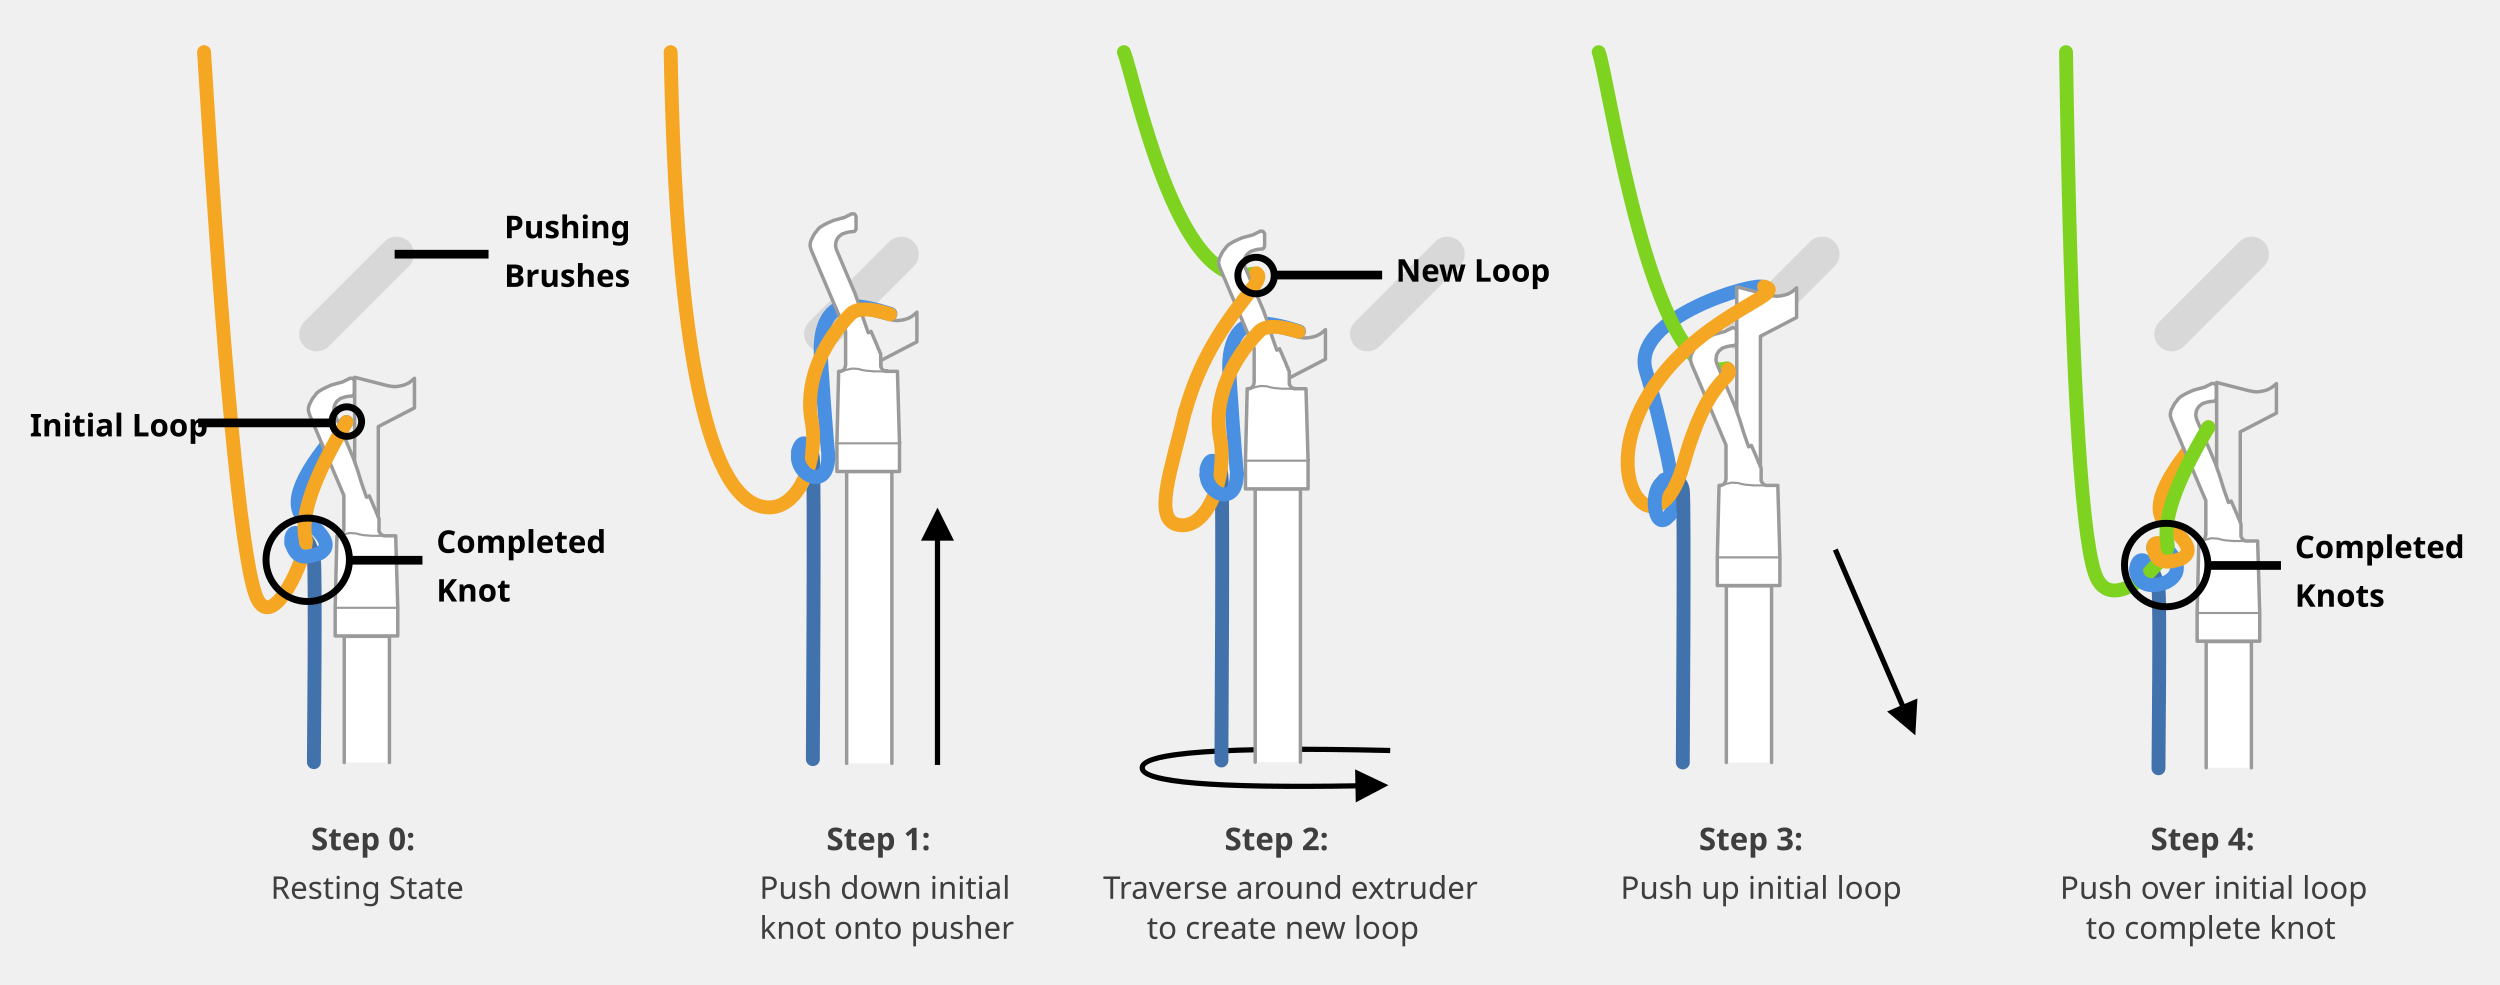
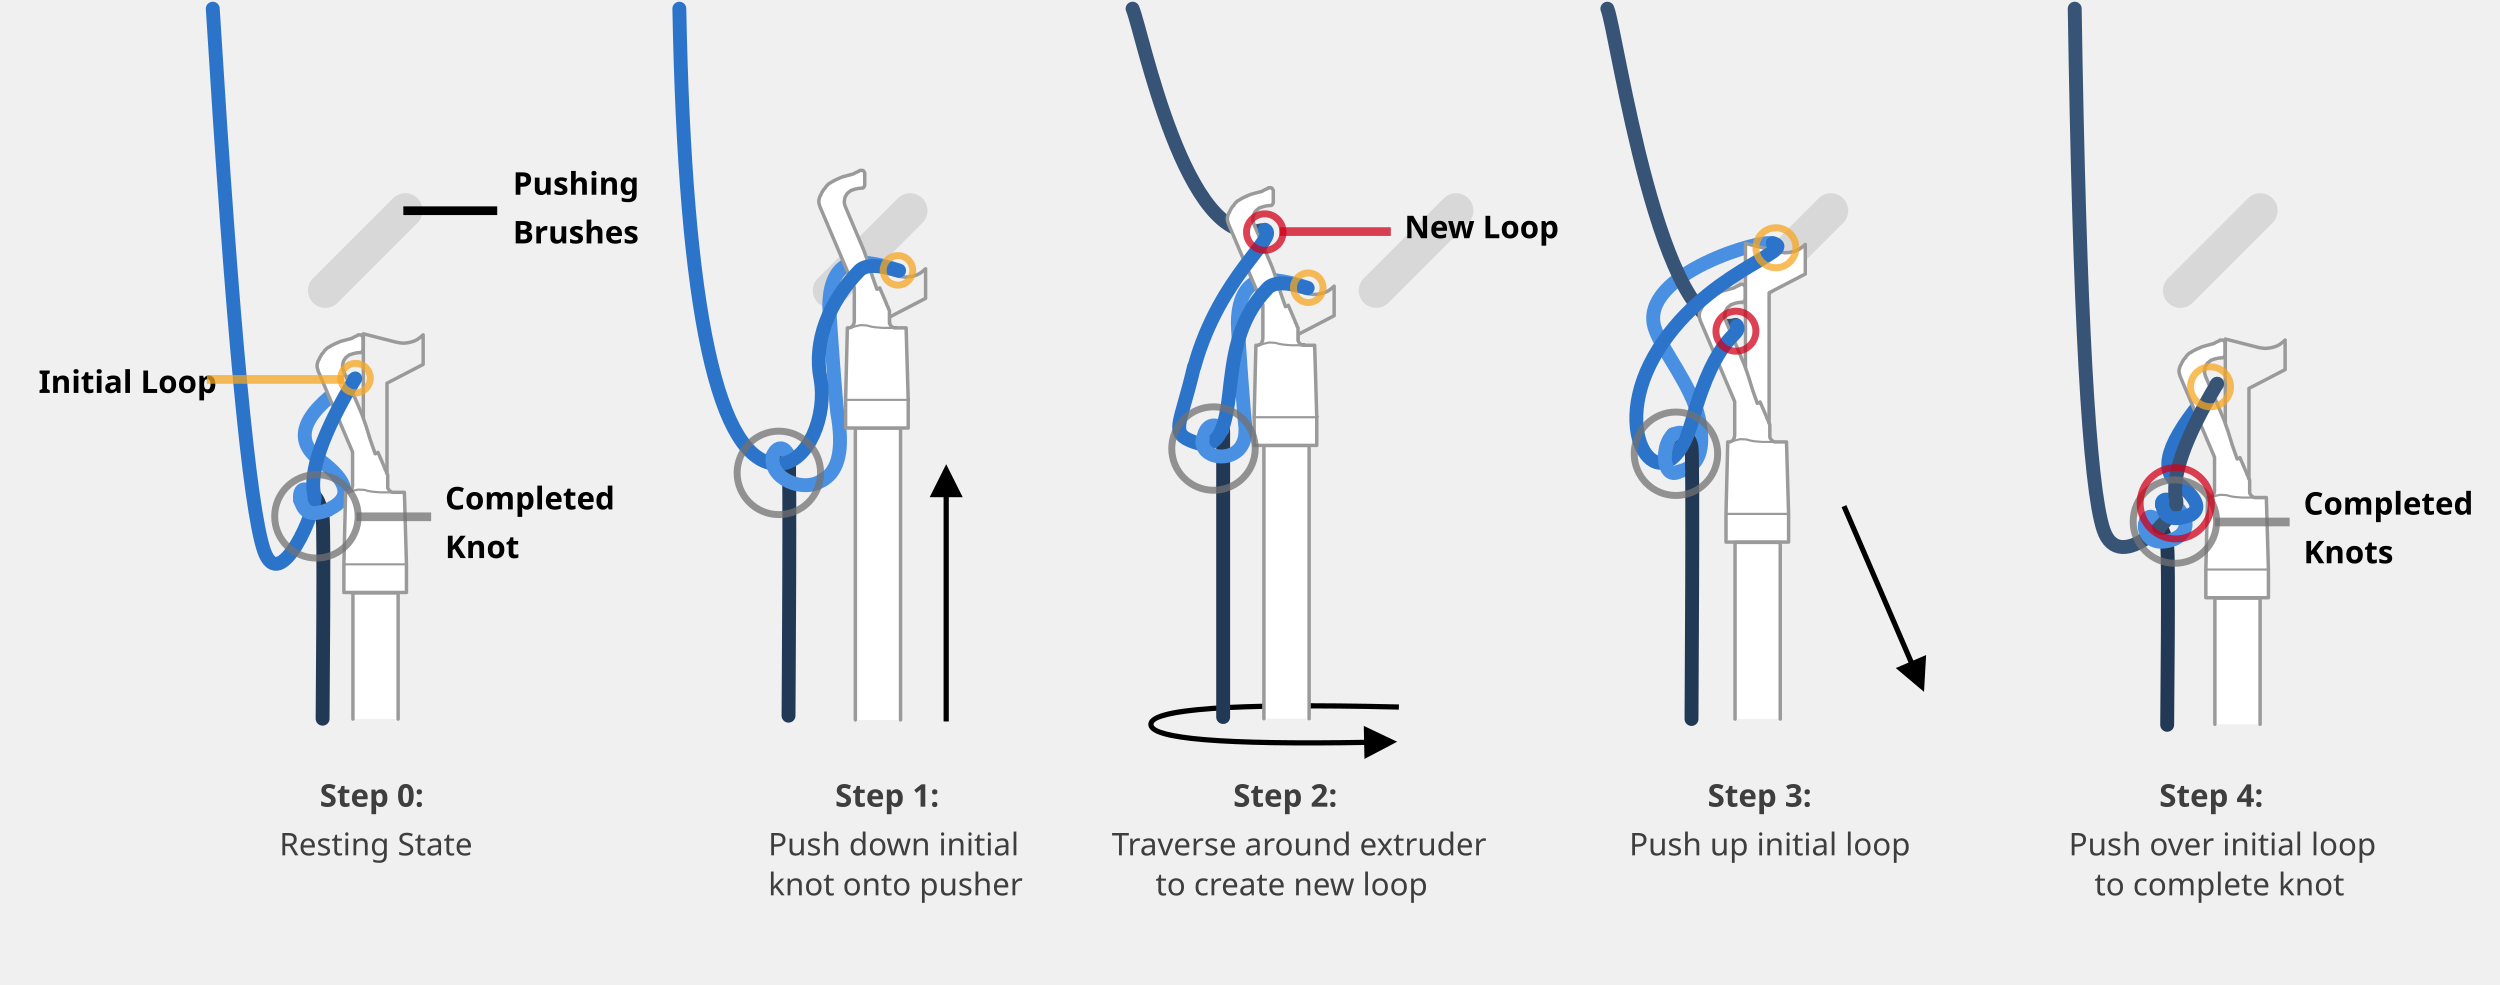
<svg xmlns="http://www.w3.org/2000/svg" width="1438px" height="566px" viewBox="0 0 1438 566" version="1.1" style="background: #FFFFFF;">
  <defs />
  <g id="Page-2" stroke="none" stroke-width="1" fill="none" fill-rule="evenodd">
-     <g id="Group-17" transform="translate(385, 30)">
+     <g id="Group-17" transform="translate(390, 5)">
      <g id="Group-8">
        <polygon id="Path" stroke="#9A9A9A" stroke-width="2" stroke-linecap="round" stroke-linejoin="round" points="121.598 254.4 121.598 177.4 142.4 166.6 142.4 149.6 140.798 151 139.198 152.2 137.198 153.2 135.198 153.8 133.198 154.2 131 154.4 129 154.2 126.798 153.8 108 149 108 254.4" />
        <g id="Group-5" transform="translate(96, 181)" stroke="#2F2F2F" stroke-linecap="round" stroke-linejoin="round" stroke-width="1.25">
          <polyline id="Path" points="0.798 43.6 1 43.6 2 43.6 4 43.6 6.798 43.6 10.4 43.6 14.4 43.6 18.798 43.6 23 43.6 27.198 43.6 30.798 43.6 33.598 43.6 35.598 43.6 36.598 43.6 36.798 43.6" />
          <polyline id="Path" points="29.4 2.2 28.598 2.2 27.598 2.2 26.798 2.2 25.798 2.2 25 2.2 24 2.2 23 2.2 22 2.2 21.798 2.2 17 1.8 14.798 1.4 12.598 0.8 9 0.6 5.598 1.4 3 2.2" />
        </g>
        <rect id="Rectangle-6" fill="#D8D8D8" fill-rule="nonzero" transform="translate(110.5, 139.1231) rotate(-45) translate(-110.5, -139.1231) " x="68" y="129.123" width="85" height="20" rx="10" />
        <polyline id="Path" stroke="#9A9A9A" stroke-width="2" fill="#FFFFFF" stroke-linecap="round" stroke-linejoin="round" points="128 409.093 128 241.2 102 241.2 102 409.093" />
-         <path d="M82.559,406.656 C82.559,400.932 83.567,239.882 82.559,233.307 C81.244,224.728 76.65,223.322 74,233.307" id="Line-2" stroke="#4272AB" stroke-width="8" stroke-linecap="round" fill-rule="nonzero" />
-         <path d="M81.347,233.153 C80.032,224.574 76.269,221.701 74,229.759" id="Line-2" stroke="#4A90E2" stroke-width="8" stroke-linecap="round" fill-rule="nonzero" />
-         <path d="M127.177,150.568 C118.011,147.523 110.317,146 104.095,146 C87.872,146 87,165.334 87,170.738 C87,176.142 90.83,229.339 91.601,232.472" id="Line-2" stroke="#4A90E2" stroke-width="8" stroke-linecap="round" fill-rule="nonzero" />
+         <path d="M63.559,406.656 C63.559,401.715 64.614,259.042 63.559,257.018 C61.584,253.229 57.165,253.229 55,257.018" id="Line-2" stroke="#223956" stroke-width="8" stroke-linecap="round" fill-rule="nonzero" />
+         <path d="M64.104,259.855 C62.789,251.276 56.372,250.363 54.103,258.422" id="Line-2" stroke="#4A90E2" stroke-width="8" stroke-linecap="round" fill-rule="nonzero" />
+         <path d="M127.177,150.568 C118.011,147.523 110.317,146 104.095,146 C87.872,146 87,165.334 87,170.738 C87,176.142 90.988,229.059 91.601,232.472 C95.241,252.763 92.585,265.571 83.633,270.896" id="Line-2" stroke="#4A90E2" stroke-width="8" stroke-linecap="round" fill-rule="nonzero" />
        <polyline id="Path" stroke="#9A9A9A" stroke-width="2" fill="#FFFFFF" stroke-linecap="round" stroke-linejoin="round" points="98.6 183.6 97.798 183.6 97.398 183.6 97.6 183.6 97.798 183.6 98.6 183.6 99.198 183.4 99.6 183.2 100.198 182.8 100.6 182.4 100.798 181.8 101.198 181.2 101.198 180.6 101.398 180 101.398 160.4 81.6 113.8 81.398 113 81.198 112.4 81 111.6 81 110.8 81 110.2 81.198 109.4 81.398 108.6 81.6 108 82.198 107 82.6 106 83.198 105 83.798 104 84.6 103.2 85.198 102.2 86 101.4 86.798 100.6 87.6 100.2 88.198 99.8 89.198 99.2 91.198 98.2 94.398 96.8 101 95 102 94.4 104.198 93.4 104.398 93.2 104.6 93 105 93 105.198 93 105.398 93 105.6 93 106.198 93 106.6 93.2 107.398 94.4 107.398 95.2 107.398 95.8 107.398 99.6 107.398 100.6 107.398 101.4 107.198 102.2 107 102.4 106.798 102.8 106.6 103 106.198 103.2 106 103.2 105.6 103.2 103.6 103.4 101.798 103.8 100 104.4 99.398 104.6 98.398 105.4 97.398 106.2 96.6 107.4 96 108.6 95.798 109.8 95.6 111.2 95.798 112.4 96.198 113.8 106.798 138.8 109.198 145.6 111.6 153.4 114.398 161.4 115 161.2 115.6 161 116 160.6 118 165.2 118.6 166.6 119.198 168 119.798 169.4 120.198 170.6 120.798 171.6 121 172.6 121.398 173.2 121.6 173.6 121.6 180 121.6 180.8 121.798 181.4 122.198 182 122.6 182.6 123.198 183 123.798 183.4 124.398 183.6 125.198 183.6 125 183.6 127.6 183.6 129.6 183.6 130.798 183.6 131.198 183.6 132.398 225 132.398 241.2 132.198 241.2 131.198 241.2 129.198 241.2 126.398 241.2 122.798 241.2 118.6 241.2 114.398 241.2 110 241.2 106 241.2 102.398 241.2 99.6 241.2 97.6 241.2 96.6 241.2 96.398 241.2 96.398 225 97.398 183.6" />
        <polyline id="Path" stroke="#9A9A9A" stroke-width="1.25" stroke-linecap="round" stroke-linejoin="round" points="125.4 183.6 124.598 183.6 123.598 183.6 122.798 183.6 121.798 183.6 121 183.6 120 183.6 119 183.6 118 183.6 117.798 183.6 113 183.2 110.798 182.8 108.598 182.2 105 182 101.598 182.8 99 183.6" />
-         <path d="M126.99,150.78 C115.369,147.073 107.764,147.073 104.174,150.78 C86.317,169.223 77.916,191.743 81.909,212.67 C85.902,233.598 74.993,261.861 57.525,261.861 C22.925,261.861 4.001,174.574 0.756,0" id="Line-2" stroke="#F5A623" stroke-width="8" stroke-linecap="round" fill-rule="nonzero" />
-         <path d="M91.378,232.777 C91.378,253.329 71.194,242.983 74.264,230" id="Line-2" stroke="#4A90E2" stroke-width="8" stroke-linecap="round" fill-rule="nonzero" />
+         <path d="M126.99,150.78 C115.369,147.073 107.764,147.073 104.174,150.78 C86.317,169.223 77.916,191.743 81.909,212.67 C85.902,233.598 74.993,261.861 57.525,261.861 C22.925,261.861 4.001,174.574 0.756,0" id="Line-2" stroke="#2C74C9" stroke-width="8" stroke-linecap="round" fill-rule="nonzero" />
+         <path d="M83.636,270.73 C72.556,279.398 51.564,270.034 54.634,257.051" id="Line-2" stroke="#4A90E2" stroke-width="8" stroke-linecap="round" fill-rule="nonzero" />
        <polyline id="Path" stroke="#9A9A9A" stroke-width="1.25" stroke-linecap="round" stroke-linejoin="round" points="96 225 96.202 225 97.202 225 99.202 225 102 225 105.602 225 109.602 225 114 225 118.202 225 122.4 225 126 225 128.8 225 130.8 225 131.8 225 132 225" />
        <path id="Line-3" d="M154.25,262 L144.75,281 L163.75,281 L154.25,262 Z M152.75,279.5 L152.75,408.5 L152.75,410 L155.75,410 L155.75,408.5 L155.75,279.5 L155.75,278 L152.75,278 L152.75,279.5 Z" fill="#000000" fill-rule="nonzero" />
      </g>
      <text id="Step-1:-Push-down-in" font-family="Europa-Bold" font-size="18" font-weight="bold" fill="#3E3E3E">
        <tspan x="90.339" y="459">Step 1:</tspan>
        <tspan x="51.855" y="487" font-family="Europa-Regular" font-weight="normal">Push down initial</tspan>
        <tspan x="51.9" y="510" font-family="Europa-Regular" font-weight="normal">knot onto pusher</tspan>
      </text>
    </g>
-     <g id="Group-18" transform="translate(11, 30)">
+     <g id="Group-18" transform="translate(16, 5)">
      <text id="Step-0:-Resting-Stat" font-family="Europa-Bold" font-size="18" font-weight="bold" fill="#3E3E3E">
        <tspan x="167.881" y="459">Step 0:</tspan>
        <tspan x="144.688" y="487" font-family="Europa-Regular" font-weight="normal">Resting State</tspan>
      </text>
      <g id="Group-7">
        <rect id="Rectangle-6" fill="#D8D8D8" fill-rule="nonzero" transform="translate(194.1231, 139.1231) rotate(-45) translate(-194.1231, -139.1231) " x="151.623" y="129.123" width="85" height="20" rx="10" />
        <polyline id="Path" stroke="#9A9A9A" stroke-width="2" fill="#FFFFFF" stroke-linecap="round" stroke-linejoin="round" points="213 408.6 213 336 187 336 187 408.6" />
-         <path d="M188.284,212.758 C161.767,241.914 154.019,260.768 165.041,269.322 C176.063,277.876 179.043,283.949 173.982,287.54" id="Line-2" stroke="#4A90E2" stroke-width="8" stroke-linecap="round" fill-rule="nonzero" />
+         <path d="M188.284,212.758 C158.31,231.811 151.568,247.464 168.057,259.717 C184.547,271.97 186.522,281.244 173.982,287.54" id="Line-2" stroke="#4A90E2" stroke-width="8" stroke-linecap="round" fill-rule="nonzero" />
        <polygon id="Path" stroke="#9A9A9A" stroke-width="2" stroke-linecap="round" stroke-linejoin="round" points="206.598 292.4 206.598 215.4 227.4 204.6 227.4 187.6 225.798 189 224.198 190.2 222.198 191.2 220.198 191.8 218.198 192.2 216 192.4 214 192.2 211.798 191.8 193 187 193 292.4" />
        <polyline id="Path" stroke="#9A9A9A" stroke-width="2" fill="#FFFFFF" stroke-linecap="round" stroke-linejoin="round" points="184 278.2 183.198 278.2 182.798 278.2 183 278.2 183.198 278.2 184 278.2 184.598 278 185 277.8 185.598 277.4 186 277 186.198 276.4 186.598 275.8 186.598 275.2 186.798 274.6 186.798 255 167 208.4 166.798 207.6 166.598 207 166.4 206.2 166.4 205.4 166.4 204.8 166.598 204 166.798 203.2 167 202.6 167.598 201.6 168 200.6 168.598 199.6 169.198 198.6 170 197.8 170.598 196.8 171.4 196 172.198 195.2 173 194.8 173.598 194.4 174.598 193.8 176.598 192.8 179.798 191.4 186.4 189.6 187.4 189 189.598 188 189.798 187.8 190 187.6 190.4 187.6 190.598 187.6 190.798 187.6 191 187.6 191.598 187.6 192 187.8 192.798 189 192.798 189.8 192.798 190.4 192.798 194.2 192.798 195.2 192.798 196 192.598 196.8 192.4 197 192.198 197.4 192 197.6 191.598 197.8 191.4 197.8 191 197.8 189 198 187.198 198.4 185.4 199 184.798 199.2 183.798 200 182.798 200.8 182 202 181.4 203.2 181.198 204.4 181 205.8 181.198 207 181.598 208.4 192.198 233.4 194.598 240.2 197 248 199.798 256 200.4 255.8 201 255.6 201.4 255.2 203.4 259.8 204 261.2 204.598 262.6 205.198 264 205.598 265.2 206.198 266.2 206.4 267.2 206.798 267.8 207 268.2 207 274.6 207 275.4 207.198 276 207.598 276.6 208 277.2 208.598 277.6 209.198 278 209.798 278.2 210.598 278.2 210.4 278.2 213 278.2 215 278.2 216.198 278.2 216.598 278.2 217.798 319.6 217.798 335.8 217.598 335.8 216.598 335.8 214.598 335.8 211.798 335.8 208.198 335.8 204 335.8 199.798 335.8 195.4 335.8 191.4 335.8 187.798 335.8 185 335.8 183 335.8 182 335.8 181.798 335.8 181.798 319.6 182.798 278.2" />
        <polyline id="Path" stroke="#9A9A9A" stroke-width="1.25" stroke-linecap="round" stroke-linejoin="round" points="181.798 319.6 182 319.6 183 319.6 185 319.6 187.798 319.6 191.4 319.6 195.4 319.6 199.798 319.6 204 319.6 208.198 319.6 211.798 319.6 214.598 319.6 216.598 319.6 217.598 319.6 217.798 319.6" />
        <polyline id="Path" stroke="#9A9A9A" stroke-width="1.25" stroke-linecap="round" stroke-linejoin="round" points="210.4 278.2 209.598 278.2 208.598 278.2 207.798 278.2 206.798 278.2 206 278.2 205 278.2 204 278.2 203 278.2 202.798 278.2 198 277.8 195.798 277.4 193.598 276.8 190 276.6 186.598 277.4 184 278.2" />
-         <path d="M169.559,408.394 C169.559,402.509 170.567,298.843 169.559,292.268 C168.244,283.69 163.65,274.322 161,284.307" id="Line-2" stroke="#4272AB" stroke-width="8" stroke-linecap="round" fill-rule="nonzero" />
+         <path d="M169.559,408.394 C169.559,402.509 170.567,298.843 169.559,292.268 C168.244,283.69 163.65,274.322 161,284.307" id="Line-2" stroke="#223956" stroke-width="8" stroke-linecap="round" fill-rule="nonzero" />
        <path d="M164.347,284.153 C163.032,275.574 155.734,273.14 156.551,282.355" id="Line-2" stroke="#4A90E2" stroke-width="8" stroke-linecap="round" fill-rule="nonzero" />
-         <path d="M188.284,212.758 C169.368,244.4 161.565,266.945 164.873,280.394 C166.493,286.981 144.953,338.752 135.766,311.437 C127.43,286.653 117.635,182.841 106.379,0" id="Line-2" stroke="#F5A623" stroke-width="8" stroke-linecap="round" fill-rule="nonzero" />
+         <path d="M188.284,212.758 C169.368,244.4 161.565,266.945 164.873,280.394 C166.493,286.981 144.953,338.752 135.766,311.437 C127.43,286.653 117.635,182.841 106.379,0" id="Line-2" stroke="#2C74C9" stroke-width="8" stroke-linecap="round" fill-rule="nonzero" />
        <path d="M172.942,288.249 C162.46,292.035 159.396,290.102 156.757,283.015" id="Line-2" stroke="#4A90E2" stroke-width="8" stroke-linecap="round" fill-rule="nonzero" />
-         <circle id="Oval-2" stroke="#000000" stroke-width="4" fill-rule="nonzero" cx="188.5" cy="212.5" r="8.5" />
+         <circle id="Oval-2" stroke="#F5A623" stroke-width="4" opacity="0.75" fill-rule="nonzero" cx="188.5" cy="212.5" r="8.5" />
        <text id="Initial-Loop" font-family="Europa-Bold" font-size="18" font-weight="bold" fill="#000000">
          <tspan x="6.168" y="221">Initial Loop</tspan>
        </text>
-         <circle id="Oval-2" stroke="#000000" stroke-width="4" fill-rule="nonzero" cx="166" cy="292" r="24" />
+         <circle id="Oval-2" stroke="#727171" stroke-width="4" opacity="0.75" fill-rule="nonzero" cx="166" cy="292" r="24" />
        <text id="Completed-Knot" font-family="Europa-Bold" font-size="18" font-weight="bold" fill="#000000">
          <tspan x="240" y="288">Completed </tspan>
          <tspan x="240" y="316">Knot</tspan>
        </text>
-         <path d="M229.5,292.25 L191.5,292.25" id="Line-4" stroke="#000000" stroke-width="5" stroke-linecap="square" fill-rule="nonzero" />
+         <path d="M229.5,292.25 L191.5,292.25" id="Line-4" stroke="#727171" stroke-width="5" opacity="0.75" stroke-linecap="square" fill-rule="nonzero" />
        <text id="Pushing-Brushes" font-family="Europa-Bold" font-size="18" font-weight="bold" fill="#000000">
          <tspan x="279" y="107">Pushing</tspan>
          <tspan x="279" y="135">Brushes</tspan>
        </text>
        <path d="M267.5,116.208 L218.5,116.208" id="Line-4" stroke="#000000" stroke-width="5" stroke-linecap="square" fill-rule="nonzero" />
-         <path d="M179.5,213.25 L105.5,213.25" id="Line-4" stroke="#000000" stroke-width="5" stroke-linecap="square" fill-rule="nonzero" />
+         <path d="M179.5,213.25 L105.5,213.25" id="Line-4" stroke="#F5A623" stroke-width="5" opacity="0.75" stroke-linecap="square" fill-rule="nonzero" />
      </g>
    </g>
-     <g id="Group-16" transform="translate(627, 30)">
+     <g id="Group-16" transform="translate(632, 5)">
      <text id="Step-2:-Traverse-aro" font-family="Europa-Bold" font-size="18" font-weight="bold" fill="#3E3E3E">
        <tspan x="77.34" y="459">Step 2:</tspan>
        <tspan x="7.482" y="487" font-family="Europa-Regular" font-weight="normal">Traverse around extruder </tspan>
        <tspan x="32.637" y="510" font-family="Europa-Regular" font-weight="normal">to create new loop</tspan>
      </text>
      <path id="Line-3" d="M171.639,421.645 L152.45,412.533 L152.836,431.529 L171.639,421.645 Z M154.159,420.5 C112.81,421.209 81.808,420.702 61.171,418.983 C41.583,417.351 31.5,414.486 31.5,411.655 C31.5,408.581 43.054,405.585 65.391,404.003 C88.857,402.34 124.101,402.057 171.104,403.155 L172.604,403.19 L172.674,400.191 L171.174,400.155 C124.085,399.055 88.759,399.34 65.179,401.01 C40.469,402.761 28.5,405.864 28.5,411.655 C28.5,417.14 39.115,420.156 60.922,421.973 C81.679,423.702 112.77,424.21 154.21,423.5 L155.71,423.474 L155.659,420.475 L154.159,420.5 Z" fill="#000000" fill-rule="nonzero" />
      <g id="Group-10" transform="translate(19, 0)">
        <rect id="Rectangle-6" fill="#D8D8D8" fill-rule="nonzero" transform="translate(163.5231, 139.1231) rotate(-45) translate(-163.5231, -139.1231) " x="121.023" y="129.123" width="85" height="20" rx="10" />
        <polygon id="Path" stroke="#9A9A9A" stroke-width="2" stroke-linecap="round" stroke-linejoin="round" points="95.598 264.4 95.598 187.4 116.4 176.6 116.4 159.6 114.798 161 113.198 162.2 111.198 163.2 109.198 163.8 107.198 164.2 105 164.4 103 164.2 100.798 163.8 82 159 82 264.4" />
        <polyline id="Path" stroke="#2F2F2F" stroke-width="1.25" stroke-linecap="round" stroke-linejoin="round" points="70.798 234.6 71 234.6 72 234.6 74 234.6 76.798 234.6 80.4 234.6 84.4 234.6 88.798 234.6 93 234.6 97.198 234.6 100.798 234.6 103.598 234.6 105.598 234.6 106.598 234.6 106.798 234.6" />
        <polyline id="Path" stroke="#2F2F2F" stroke-width="1.25" stroke-linecap="round" stroke-linejoin="round" points="99.4 193.2 98.598 193.2 97.598 193.2 96.798 193.2 95.798 193.2 95 193.2 94 193.2 93 193.2 92 193.2 91.798 193.2 87 192.8 84.798 192.4 82.598 191.8 79 191.6 75.598 192.4 73 193.2" />
        <polyline id="Path" stroke="#9A9A9A" stroke-width="2" fill="#FFFFFF" stroke-linecap="round" stroke-linejoin="round" points="102 408.394 102 251.2 76 251.2 76 408.394" />
-         <path d="M56.559,407.434 C56.559,401.71 57.567,249.882 56.559,243.307 C55.244,234.728 50.65,233.322 48,243.307" id="Line-2" stroke="#4272AB" stroke-width="8" stroke-linecap="round" fill-rule="nonzero" />
-         <path d="M55.347,243.153 C54.032,234.574 50.269,231.701 48,239.759" id="Line-2" stroke="#4A90E2" stroke-width="8" stroke-linecap="round" fill-rule="nonzero" />
+         <path d="M52.559,407.434 C52.559,401.71 52.559,263.306 52.559,243.307 C52.559,238.104 44,240.034 44,243.307" id="Line-2" stroke="#223956" stroke-width="8" stroke-linecap="round" fill-rule="nonzero" />
+         <path d="M51.949,242.323 C50.366,239.441 43.801,237.27 41.532,245.329" id="Line-2" stroke="#4A90E2" stroke-width="8" stroke-linecap="round" fill-rule="nonzero" />
        <path d="M101.177,160.568 C92.011,157.523 84.317,156 78.095,156 C61.872,156 61,175.334 61,180.738 C61,186.142 64.83,239.339 65.601,242.472" id="Line-2" stroke="#4A90E2" stroke-width="8" stroke-linecap="round" fill-rule="nonzero" />
-         <path d="M0.462,0 C5.785,12.083 30.831,139.528 74.459,127.449" id="Line-2" stroke="#7ED321" stroke-width="8" stroke-linecap="round" fill-rule="nonzero" />
+         <path d="M0.462,0 C5.785,12.083 30.831,139.528 74.459,127.449" id="Line-2" stroke="#375477" stroke-width="8" stroke-linecap="round" fill-rule="nonzero" />
        <polyline id="Path" stroke="#9A9A9A" stroke-width="2" fill="#FFFFFF" stroke-linecap="round" stroke-linejoin="round" points="72.6 193.6 71.798 193.6 71.398 193.6 71.6 193.6 71.798 193.6 72.6 193.6 73.198 193.4 73.6 193.2 74.198 192.8 74.6 192.4 74.798 191.8 75.198 191.2 75.198 190.6 75.398 190 75.398 170.4 55.6 123.8 55.398 123 55.198 122.4 55 121.6 55 120.8 55 120.2 55.198 119.4 55.398 118.6 55.6 118 56.198 117 56.6 116 57.198 115 57.798 114 58.6 113.2 59.198 112.2 60 111.4 60.798 110.6 61.6 110.2 62.198 109.8 63.198 109.2 65.198 108.2 68.398 106.8 75 105 76 104.4 78.198 103.4 78.398 103.2 78.6 103 79 103 79.198 103 79.398 103 79.6 103 80.198 103 80.6 103.2 81.398 104.4 81.398 105.2 81.398 105.8 81.398 109.6 81.398 110.6 81.398 111.4 81.198 112.2 81 112.4 80.798 112.8 80.6 113 80.198 113.2 80 113.2 79.6 113.2 77.6 113.4 75.798 113.8 74 114.4 73.398 114.6 72.398 115.4 71.398 116.2 70.6 117.4 70 118.6 69.798 119.8 69.6 121.2 69.798 122.4 70.198 123.8 80.798 148.8 83.198 155.6 85.6 163.4 88.398 171.4 89 171.2 89.6 171 90 170.6 92 175.2 92.6 176.6 93.198 178 93.798 179.4 94.198 180.6 94.798 181.6 95 182.6 95.398 183.2 95.6 183.6 95.6 190 95.6 190.8 95.798 191.4 96.198 192 96.6 192.6 97.198 193 97.798 193.4 98.398 193.6 99.198 193.6 99 193.6 101.6 193.6 103.6 193.6 104.798 193.6 105.198 193.6 106.398 235 106.398 251.2 106.198 251.2 105.198 251.2 103.198 251.2 100.398 251.2 96.798 251.2 92.6 251.2 88.398 251.2 84 251.2 80 251.2 76.398 251.2 73.6 251.2 71.6 251.2 70.6 251.2 70.398 251.2 70.398 235 71.398 193.6" />
        <polyline id="Path" stroke="#9A9A9A" stroke-width="1.25" stroke-linecap="round" stroke-linejoin="round" points="99.4 193.6 98.598 193.6 97.598 193.6 96.798 193.6 95.798 193.6 95 193.6 94 193.6 93 193.6 92 193.6 91.798 193.6 87 193.2 84.798 192.8 82.598 192.2 79 192 75.598 192.8 73 193.6" />
-         <path d="M100.99,160.78 C89.369,157.073 81.764,157.073 78.174,160.78 C60.317,179.223 51.916,201.743 55.909,222.67 C59.902,243.598 48.806,275.524 31.525,271.861 C16.918,268.764 27.808,240.314 35.717,206.275" id="Line-2" stroke="#F5A623" stroke-width="8" stroke-linecap="round" fill-rule="nonzero" />
-         <path d="M76.651,127.15 C84.674,131.274 50.423,153.865 36.079,205.601" id="Line-2" stroke="#F5A623" stroke-width="8" stroke-linecap="round" fill-rule="nonzero" />
-         <path d="M65.378,242.777 C65.378,263.329 45.194,252.983 48.264,240" id="Line-2" stroke="#4A90E2" stroke-width="8" stroke-linecap="round" fill-rule="nonzero" />
+         <path d="M100.99,160.78 C89.369,157.073 81.764,157.073 78.174,160.78 C60.317,179.223 58.398,201.312 55.909,222.67 C53.42,244.028 48.917,254.092 35.717,249.245 C21.507,244.028 27.808,240.314 35.717,206.275" id="Line-2" stroke="#2C74C9" stroke-width="8" stroke-linecap="round" fill-rule="nonzero" />
+         <path d="M76.651,127.15 C84.674,131.274 50.423,153.865 36.079,205.601" id="Line-2" stroke="#2C74C9" stroke-width="8" stroke-linecap="round" fill-rule="nonzero" />
+         <path d="M65.378,242.777 C65.378,263.329 37.782,260.194 40.852,247.211" id="Line-2" stroke="#4A90E2" stroke-width="8" stroke-linecap="round" fill-rule="nonzero" />
        <polyline id="Path" stroke="#9A9A9A" stroke-width="1.25" stroke-linecap="round" stroke-linejoin="round" points="70 235 70.202 235 71.202 235 73.202 235 76 235 79.602 235 83.602 235 88 235 92.202 235 96.4 235 100 235 102.8 235 104.8 235 105.8 235 106 235" />
-         <circle id="Oval-2" stroke="#000000" stroke-width="4" fill-rule="nonzero" cx="76.5" cy="128.5" r="10.5" />
-         <path d="M146.5,128.208 L87.5,128.208" id="Line-4" stroke="#000000" stroke-width="5" stroke-linecap="square" fill-rule="nonzero" />
+         <circle id="Oval-2" stroke="#D0021B" stroke-width="4" opacity="0.75" fill-rule="nonzero" cx="76.5" cy="128.5" r="10.5" />
+         <path d="M146.5,128.208 L87.5,128.208" id="Line-4" stroke="#D0021B" stroke-width="5" opacity="0.75" stroke-linecap="square" fill-rule="nonzero" />
        <text id="New-Loop" font-family="Europa-Bold" font-size="18" font-weight="bold" fill="#000000">
          <tspan x="156.838" y="132">New Loop</tspan>
        </text>
      </g>
    </g>
-     <g id="Group-15" transform="translate(911, 30)">
+     <g id="Group-15" transform="translate(916, 5)">
      <text id="Step-3:-Push-up-init" font-family="Europa-Bold" font-size="18" font-weight="bold" fill="#3E3E3E">
        <tspan x="66.205" y="459">Step 3:</tspan>
        <tspan x="21.106" y="487" font-family="Europa-Regular" font-weight="normal">Push up initial loop</tspan>
      </text>
      <g id="Group-11" transform="translate(8, 0)">
        <rect id="Rectangle-6" fill="#D8D8D8" fill-rule="nonzero" transform="translate(106.1231, 139.1231) rotate(-45) translate(-106.1231, -139.1231) " x="63.623" y="129.123" width="85" height="20" rx="10" />
        <path id="Line-3" d="M182.698,392.959 L183.903,371.751 L166.454,379.27 L182.698,392.959 Z M177.206,376.426 L138.628,286.906 L138.034,285.529 L135.279,286.716 L135.872,288.094 L174.451,377.614 L175.045,378.991 L177.8,377.804 L177.206,376.426 Z" fill="#000000" fill-rule="nonzero" />
-         <path d="M95.205,135.22 C92.425,131.583 17.994,152.369 27.797,183.671 C31.862,196.653 36.444,215.123 40.414,234.137 C44.149,252.026 44.544,262.728 41.597,266.243" id="Line-2" stroke="#4A90E2" stroke-width="8" stroke-linecap="round" fill-rule="nonzero" />
-         <path d="M0.55,0 C5.873,12.083 30.72,193.938 74.348,181.859" id="Line-2" stroke="#7ED321" stroke-width="8" stroke-linecap="round" fill-rule="nonzero" />
+         <path d="M95.205,135.22 C92.425,131.583 17.994,152.369 27.797,183.671 C31.862,196.653 49.228,216.743 53.199,235.757 C56.934,253.646 53.067,263.808 41.597,266.243" id="Line-2" stroke="#4A90E2" stroke-width="8" stroke-linecap="round" fill-rule="nonzero" />
+         <path d="M0.55,0 C5.873,12.083 30.72,193.938 74.348,181.859" id="Line-2" stroke="#375477" stroke-width="8" stroke-linecap="round" fill-rule="nonzero" />
        <polygon id="Path" stroke="#9A9A9A" stroke-width="2" fill="#FFFFFF" stroke-linecap="round" stroke-linejoin="round" points="93.598 240.4 93.598 163.4 114.4 152.6 114.4 135.6 112.798 137 111.198 138.2 109.198 139.2 107.198 139.8 105.198 140.2 103 140.4 101 140.2 98.798 139.8 80 135 80 240.4" />
        <polyline id="Path" stroke="#9A9A9A" stroke-width="2" fill="#FFFFFF" stroke-linecap="round" stroke-linejoin="round" points="71 249.2 70.198 249.2 69.798 249.2 70 249.2 70.198 249.2 71 249.2 71.598 249 72 248.8 72.598 248.4 73 248 73.198 247.4 73.598 246.8 73.598 246.2 73.798 245.6 73.798 226 54 179.4 53.798 178.6 53.598 178 53.4 177.2 53.4 176.4 53.4 175.8 53.598 175 53.798 174.2 54 173.6 54.598 172.6 55 171.6 55.598 170.6 56.198 169.6 57 168.8 57.598 167.8 58.4 167 59.198 166.2 60 165.8 60.598 165.4 61.598 164.8 63.598 163.8 66.798 162.4 73.4 160.6 74.4 160 76.598 159 76.798 158.8 77 158.6 77.4 158.6 77.598 158.6 77.798 158.6 78 158.6 78.598 158.6 79 158.8 79.798 160 79.798 160.8 79.798 161.4 79.798 165.2 79.798 166.2 79.798 167 79.598 167.8 79.4 168 79.198 168.4 79 168.6 78.598 168.8 78.4 168.8 78 168.8 76 169 74.198 169.4 72.4 170 71.798 170.2 70.798 171 69.798 171.8 69 173 68.4 174.2 68.198 175.4 68 176.8 68.198 178 68.598 179.4 79.198 204.4 81.598 211.2 84 219 86.798 227 87.4 226.8 88 226.6 88.4 226.2 90.4 230.8 91 232.2 91.598 233.6 92.198 235 92.598 236.2 93.198 237.2 93.4 238.2 93.798 238.8 94 239.2 94 245.6 94 246.4 94.198 247 94.598 247.6 95 248.2 95.598 248.6 96.198 249 96.798 249.2 97.598 249.2 97.4 249.2 100 249.2 102 249.2 103.198 249.2 103.598 249.2 104.798 290.6 104.798 306.8 104.598 306.8 103.598 306.8 101.598 306.8 98.798 306.8 95.198 306.8 91 306.8 86.798 306.8 82.4 306.8 78.4 306.8 74.798 306.8 72 306.8 70 306.8 69 306.8 68.798 306.8 68.798 290.6 69.798 249.2" />
        <polyline id="Path" stroke="#9A9A9A" stroke-width="1.25" stroke-linecap="round" stroke-linejoin="round" points="68.798 290.6 69 290.6 70 290.6 72 290.6 74.798 290.6 78.4 290.6 82.4 290.6 86.798 290.6 91 290.6 95.198 290.6 98.798 290.6 101.598 290.6 103.598 290.6 104.598 290.6 104.798 290.6" />
        <polyline id="Path" stroke="#9A9A9A" stroke-width="1.25" stroke-linecap="round" stroke-linejoin="round" points="97.4 249.2 96.598 249.2 95.598 249.2 94.798 249.2 93.798 249.2 93 249.2 92 249.2 91 249.2 90 249.2 89.798 249.2 85 248.8 82.798 248.4 80.598 247.8 77 247.6 73.598 248.4 71 249.2" />
-         <path d="M48.952,408.553 C48.952,402.829 49.96,258.546 48.952,251.971 C47.637,243.393 37.315,241.986 34.665,251.971" id="Line-2" stroke="#4272AB" stroke-width="8" stroke-linecap="round" fill-rule="nonzero" />
-         <path d="M38.156,245.95 C39.301,245.862 44.188,242.627 45.155,247.941" id="Line-2" stroke="#4A90E2" stroke-width="8" stroke-linecap="round" fill-rule="nonzero" />
-         <path d="M75.116,182.434 C78.088,188.544 63.672,185.212 49.329,236.948 C34.985,288.684 0.001,248.731 27.367,200.19 C54.734,151.65 111.441,139.071 95.695,134.819" id="Line-2" stroke="#F5A623" stroke-width="8" stroke-linecap="round" fill-rule="nonzero" />
-         <path d="M41.74,265.628 C33.138,278.32 29.416,254.072 36.552,247.927" id="Line-2" stroke="#4A90E2" stroke-width="8" stroke-linecap="round" fill-rule="nonzero" />
+         <path d="M48.952,408.553 C48.952,402.829 49.96,258.546 48.952,251.971 C47.637,243.393 37.315,241.986 34.665,251.971" id="Line-2" stroke="#223956" stroke-width="8" stroke-linecap="round" fill-rule="nonzero" />
+         <path d="M38.156,244.95 C39.301,244.862 44.188,241.627 45.155,246.941" id="Line-2" stroke="#4A90E2" stroke-width="8" stroke-linecap="round" fill-rule="nonzero" />
+         <path d="M75.116,182.434 C78.088,188.544 63.672,185.212 49.329,236.948 C34.985,288.684 0.001,248.731 27.367,200.19 C54.734,151.65 111.441,139.071 95.695,134.819" id="Line-2" stroke="#2C74C9" stroke-width="8" stroke-linecap="round" fill-rule="nonzero" />
+         <path d="M41.363,266.515 C31.917,270.739 31.342,250.918 38.478,244.773" id="Line-2" stroke="#4A90E2" stroke-width="8" stroke-linecap="round" fill-rule="nonzero" />
        <polyline id="Path" stroke="#9A9A9A" stroke-width="2" fill="#FFFFFF" stroke-linecap="round" stroke-linejoin="round" points="100 408.6 100 307 74 307 74 408.6" />
      </g>
    </g>
-     <g id="Group-14" transform="translate(1171, 30)">
+     <g id="Group-14" transform="translate(1176, 5)">
      <text id="Step-4:-Push-over-in" font-family="Europa-Bold" font-size="18" font-weight="bold" fill="#3E3E3E">
        <tspan x="65.998" y="459">Step 4:</tspan>
        <tspan x="13.915" y="487" font-family="Europa-Regular" font-weight="normal">Push over initial loop</tspan>
        <tspan x="28.738" y="510" font-family="Europa-Regular" font-weight="normal">to complete knot</tspan>
      </text>
      <polyline id="Path" stroke="#9A9A9A" stroke-width="2" fill="#FFFFFF" stroke-linecap="round" stroke-linejoin="round" points="124 411.6 124 339 98 339 98 411.6" />
      <g id="Group-12" transform="translate(17, 0)">
        <rect id="Rectangle-6" fill="#D8D8D8" fill-rule="nonzero" transform="translate(84.12311, 139.1231) rotate(-45) translate(-84.12311, -139.1231) " x="41.623" y="129.123" width="85" height="20" rx="10" />
-         <path d="M82.284,215.758 C55.767,244.914 48.019,263.768 59.041,272.322 C70.063,280.876 73.043,286.949 67.982,290.54" id="Line-2" stroke="#F5A623" stroke-width="8" stroke-linecap="round" fill-rule="nonzero" />
+         <path d="M82.284,215.758 C55.767,244.914 48.019,263.768 59.041,272.322 C70.063,280.876 73.043,286.949 67.982,290.54" id="Line-2" stroke="#2C74C9" stroke-width="8" stroke-linecap="round" fill-rule="nonzero" />
        <polygon id="Path" stroke="#9A9A9A" stroke-width="2" stroke-linecap="round" stroke-linejoin="round" points="100.598 295.4 100.598 218.4 121.4 207.6 121.4 190.6 119.798 192 118.198 193.2 116.198 194.2 114.198 194.8 112.198 195.2 110 195.4 108 195.2 105.798 194.8 87 190 87 295.4" />
        <g id="Group-5" transform="translate(60, 190)" stroke="#9A9A9A" stroke-linecap="round" stroke-linejoin="round">
          <polyline id="Path" stroke-width="2" fill="#FFFFFF" points="18 91.2 17.198 91.2 16.798 91.2 17 91.2 17.198 91.2 18 91.2 18.598 91 19 90.8 19.598 90.4 20 90 20.198 89.4 20.598 88.8 20.598 88.2 20.798 87.6 20.798 68 1 21.4 0.798 20.6 0.598 20 0.4 19.2 0.4 18.4 0.4 17.8 0.598 17 0.798 16.2 1 15.6 1.598 14.6 2 13.6 2.598 12.6 3.198 11.6 4 10.8 4.598 9.8 5.4 9 6.198 8.2 7 7.8 7.598 7.4 8.598 6.8 10.598 5.8 13.798 4.4 20.4 2.6 21.4 2 23.598 1 23.798 0.8 24 0.6 24.4 0.6 24.598 0.6 24.798 0.6 25 0.6 25.598 0.6 26 0.8 26.798 2 26.798 2.8 26.798 3.4 26.798 7.2 26.798 8.2 26.798 9 26.598 9.8 26.4 10 26.198 10.4 26 10.6 25.598 10.8 25.4 10.8 25 10.8 23 11 21.198 11.4 19.4 12 18.798 12.2 17.798 13 16.798 13.8 16 15 15.4 16.2 15.198 17.4 15 18.8 15.198 20 15.598 21.4 26.198 46.4 28.598 53.2 31 61 33.798 69 34.4 68.8 35 68.6 35.4 68.2 37.4 72.8 38 74.2 38.598 75.6 39.198 77 39.598 78.2 40.198 79.2 40.4 80.2 40.798 80.8 41 81.2 41 87.6 41 88.4 41.198 89 41.598 89.6 42 90.2 42.598 90.6 43.198 91 43.798 91.2 44.598 91.2 44.4 91.2 47 91.2 49 91.2 50.198 91.2 50.598 91.2 51.798 132.6 51.798 148.8 51.598 148.8 50.598 148.8 48.598 148.8 45.798 148.8 42.198 148.8 38 148.8 33.798 148.8 29.4 148.8 25.4 148.8 21.798 148.8 19 148.8 17 148.8 16 148.8 15.798 148.8 15.798 132.6 16.798 91.2" />
          <polyline id="Path" stroke-width="1.25" points="15.798 132.6 16 132.6 17 132.6 19 132.6 21.798 132.6 25.4 132.6 29.4 132.6 33.798 132.6 38 132.6 42.198 132.6 45.798 132.6 48.598 132.6 50.598 132.6 51.598 132.6 51.798 132.6" />
          <polyline id="Path" stroke-width="1.25" points="44.4 91.2 43.598 91.2 42.598 91.2 41.798 91.2 40.798 91.2 40 91.2 39 91.2 38 91.2 37 91.2 36.798 91.2 32 90.8 29.798 90.4 27.598 89.8 24 89.6 20.598 90.4 18 91.2" />
        </g>
-         <path d="M53.559,411.904 C53.559,406.019 54.567,315.843 53.559,309.268 C52.244,300.69 47.65,291.322 45,301.307" id="Line-2" stroke="#4272AB" stroke-width="8" stroke-linecap="round" fill-rule="nonzero" />
+         <path d="M53.559,411.904 C53.559,406.019 54.567,315.843 53.559,309.268 C52.244,300.69 47.65,291.322 45,301.307" id="Line-2" stroke="#223956" stroke-width="8" stroke-linecap="round" fill-rule="nonzero" />
        <path d="M58.243,304.785 C75.382,295.853 49.734,276.14 50.551,285.355" id="Line-2" stroke="#4A90E2" stroke-width="8" stroke-linecap="round" fill-rule="nonzero" />
-         <path d="M57.956,285.355 C54.804,281.313 50.2,281.391 50.551,285.355" id="Line-2" stroke="#F5A623" stroke-width="8" stroke-linecap="round" fill-rule="nonzero" />
+         <path d="M57.956,285.355 C54.804,281.313 50.2,281.391 50.551,285.355" id="Line-2" stroke="#2C74C9" stroke-width="8" stroke-linecap="round" fill-rule="nonzero" />
        <path d="M48.775,298.866 C47.46,290.287 40.246,289.652 41.064,298.866" id="Line-2" stroke="#4A90E2" stroke-width="8" stroke-linecap="round" fill-rule="nonzero" />
-         <path d="M82.284,215.758 C63.368,247.4 55.565,269.945 58.873,283.394 C60.493,289.981 26.117,327.053 16.93,299.738 C8.595,274.954 3.078,175.041 0.379,0" id="Line-2" stroke="#7ED321" stroke-width="8" stroke-linecap="round" fill-rule="nonzero" />
-         <path d="M66.942,291.249 C56.46,295.035 52.479,292.786 50.757,286.015" id="Line-2" stroke="#F5A623" stroke-width="8" stroke-linecap="round" fill-rule="nonzero" />
+         <path d="M82.284,215.758 C63.368,247.4 55.565,269.945 58.873,283.394 C60.493,289.981 26.117,327.053 16.93,299.738 C8.595,274.954 3.078,175.041 0.379,0" id="Line-2" stroke="#375477" stroke-width="8" stroke-linecap="round" fill-rule="nonzero" />
+         <path d="M66.942,291.249 C56.46,295.035 52.479,292.786 50.757,286.015" id="Line-2" stroke="#2C74C9" stroke-width="8" stroke-linecap="round" fill-rule="nonzero" />
        <path d="M57.185,305.234 C46.703,309.02 42.159,304.25 41,300 C40.227,297.167 40.852,294.941 42.874,293.323" id="Line-2" stroke="#4A90E2" stroke-width="8" stroke-linecap="round" fill-rule="nonzero" />
-         <circle id="Oval-2" stroke="#000000" stroke-width="4" fill-rule="nonzero" cx="58" cy="295" r="24" />
+         <circle id="Oval-2" stroke="#727171" stroke-width="4" opacity="0.75" fill-rule="nonzero" cx="58" cy="295" r="24" />
        <text id="Completed-Knots" font-family="Europa-Bold" font-size="18" font-weight="bold" fill="#000000">
          <tspan x="132" y="291">Completed </tspan>
          <tspan x="132" y="319">Knots</tspan>
        </text>
-         <path d="M121.5,295.25 L83.5,295.25" id="Line-4" stroke="#000000" stroke-width="5" stroke-linecap="square" fill-rule="nonzero" />
+         <path d="M121.5,295.25 L83.5,295.25" id="Line-4" stroke="#727171" stroke-width="5" opacity="0.75" stroke-linecap="square" fill-rule="nonzero" />
      </g>
    </g>
+     <circle id="Oval-2" stroke="#D0021B" stroke-width="4" opacity="0.75" fill-rule="nonzero" cx="998.5" cy="190.5" r="11.5" />
+     <circle id="Oval-2" stroke="#D0021B" stroke-width="4" opacity="0.75" fill-rule="nonzero" cx="1251.5" cy="289.5" r="20.5" />
+     <circle id="Oval-2" stroke="#F5A623" stroke-width="4" opacity="0.75" fill-rule="nonzero" cx="752.5" cy="165.5" r="8.5" />
+     <circle id="Oval-2" stroke="#F5A623" stroke-width="4" opacity="0.75" fill-rule="nonzero" cx="516.5" cy="155.5" r="8.5" />
+     <circle id="Oval-2" stroke="#F5A623" stroke-width="4" opacity="0.75" fill-rule="nonzero" cx="1021.5" cy="142.5" r="11.5" />
+     <circle id="Oval-2" stroke="#F5A623" stroke-width="4" opacity="0.75" fill-rule="nonzero" cx="1271.5" cy="222.5" r="11.5" />
+     <circle id="Oval-2" stroke="#727171" stroke-width="4" opacity="0.75" fill-rule="nonzero" cx="448" cy="272" r="24" />
+     <circle id="Oval-2" stroke="#727171" stroke-width="4" opacity="0.75" fill-rule="nonzero" cx="698" cy="258" r="24" />
+     <circle id="Oval-2" stroke="#727171" stroke-width="4" opacity="0.75" fill-rule="nonzero" cx="964" cy="261" r="24" />
  </g>
</svg>
